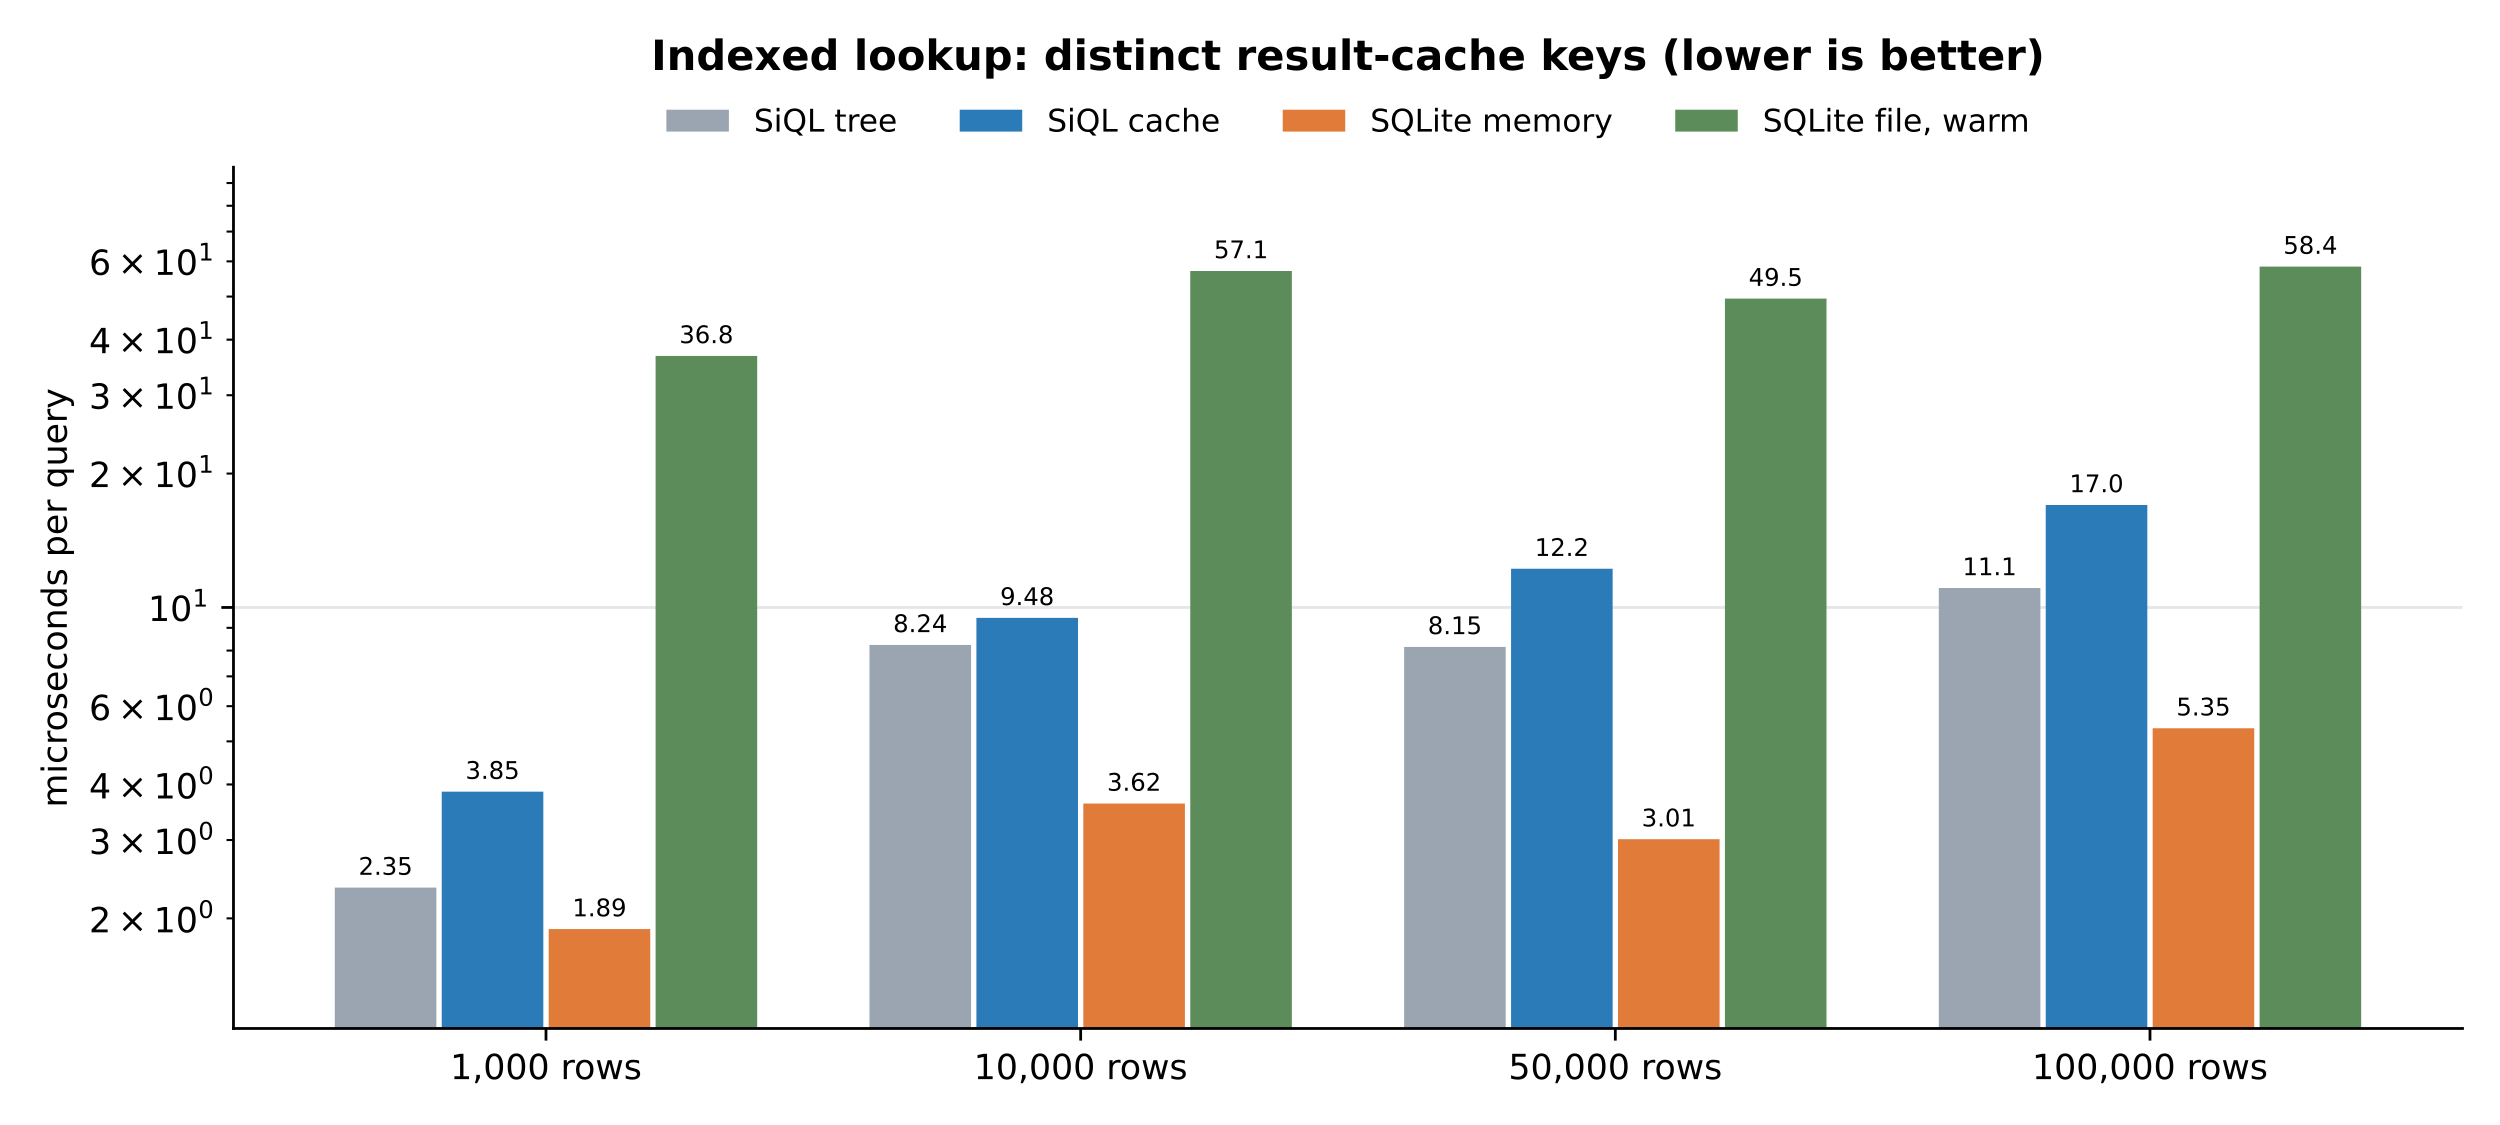
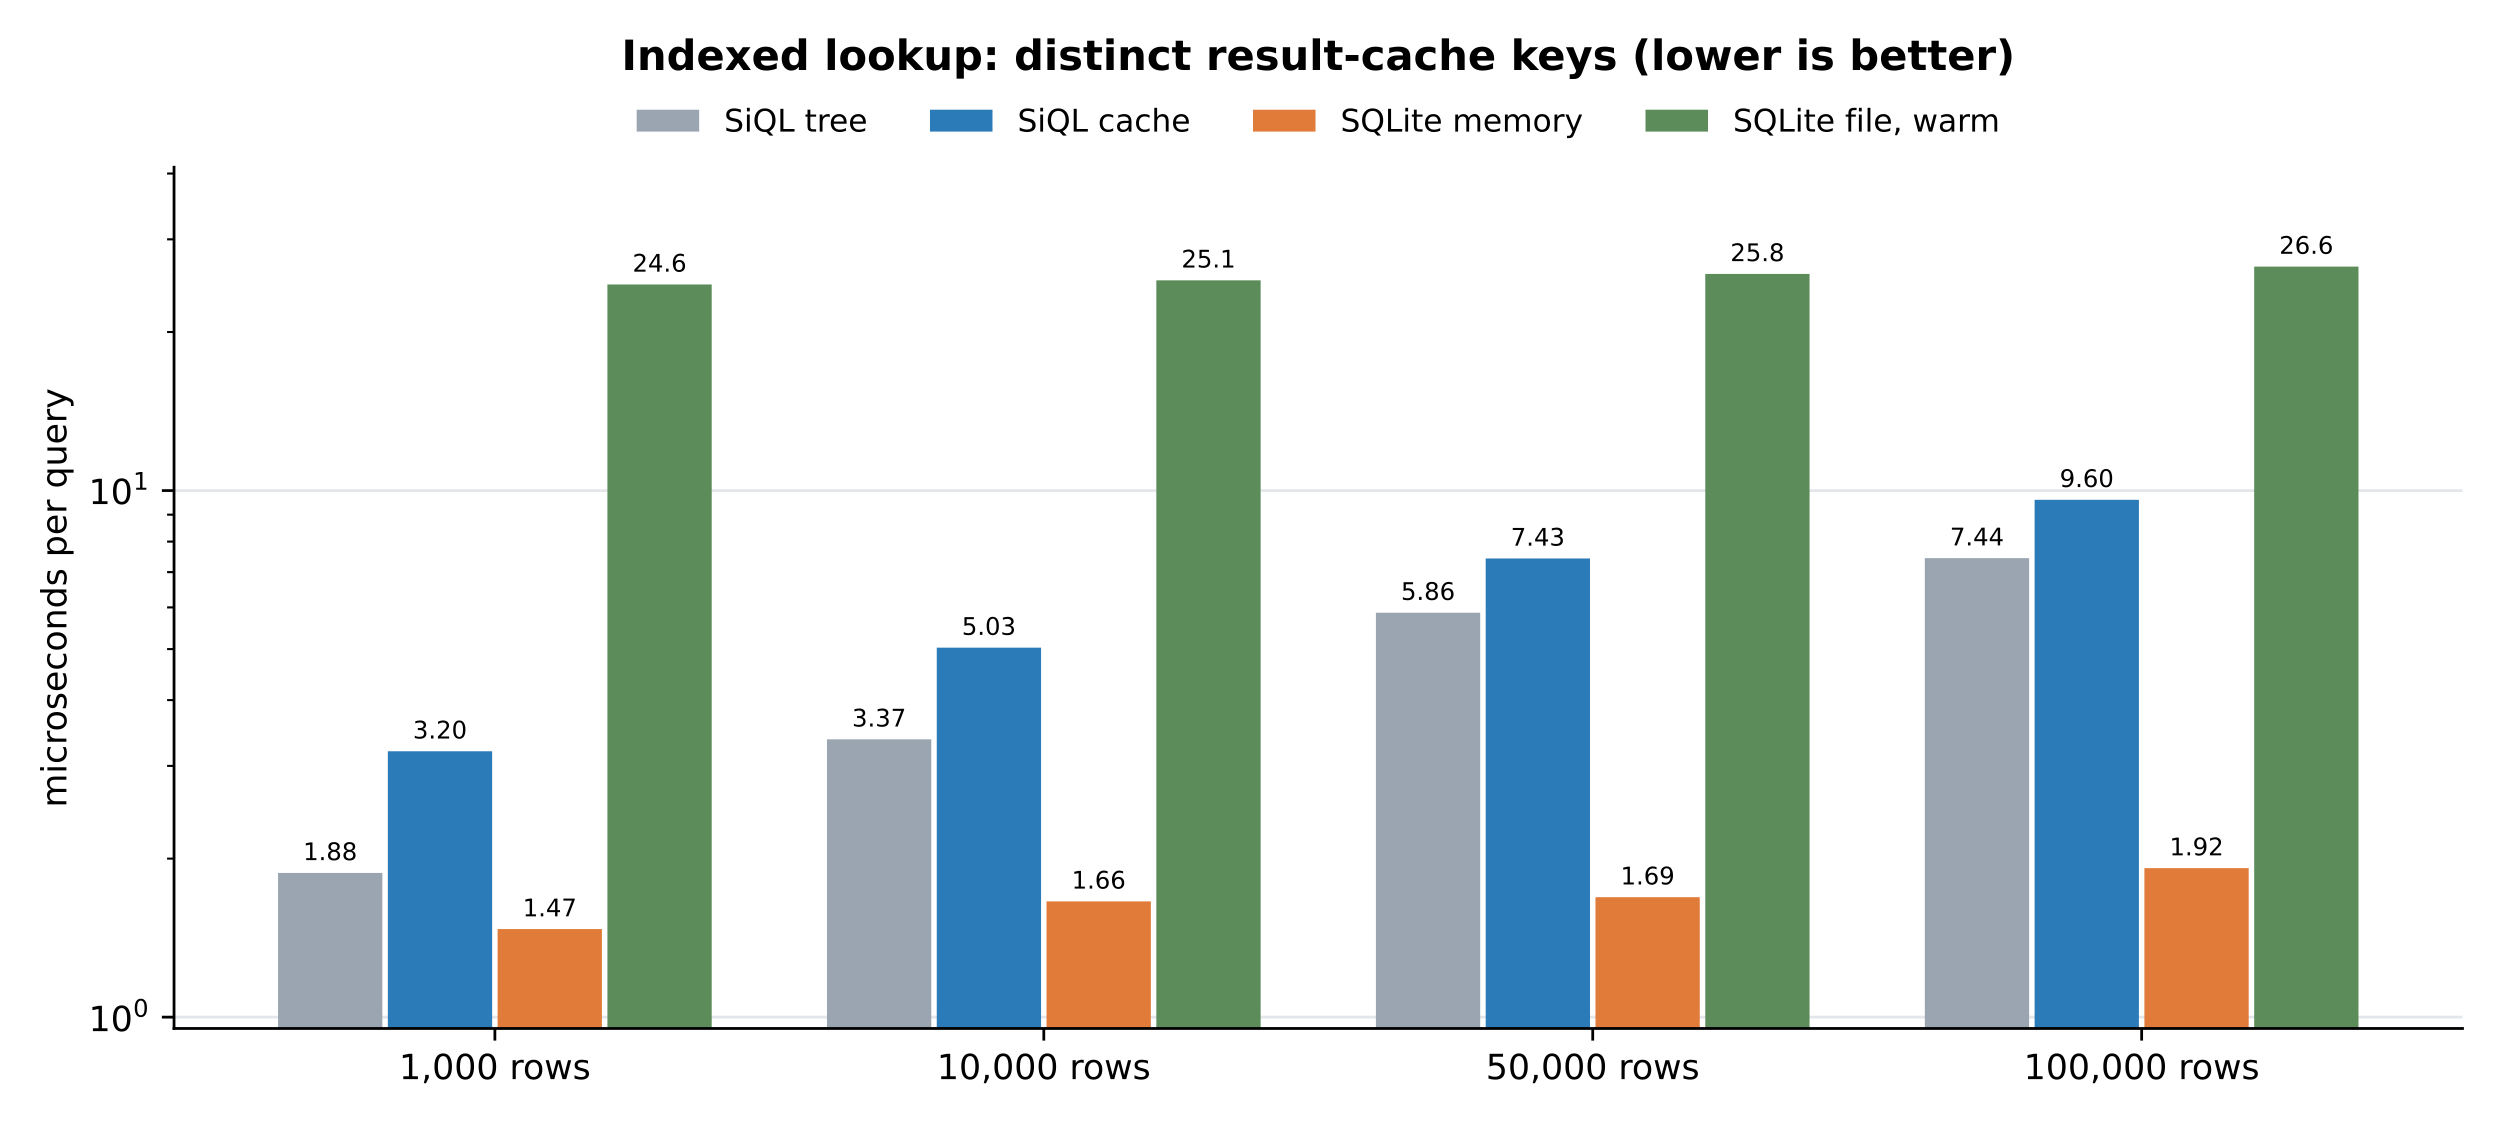
<svg xmlns="http://www.w3.org/2000/svg" xmlns:xlink="http://www.w3.org/1999/xlink" width="720pt" height="324pt" viewBox="0 0 720 324" version="1.1">
  <defs>
    <style type="text/css">*{stroke-linejoin: round; stroke-linecap: butt}</style>
  </defs>
  <g id="figure_1">
    <g id="patch_1">
      <path d="M 0 324 L 720 324 L 720 0 L 0 0 z " style="fill: #ffffff" />
    </g>
    <g id="axes_1">
      <g id="patch_2">
-         <path d="M 67.242 296.2 L 709.2 296.2 L 709.2 48.16 L 67.242 48.16 z " style="fill: #ffffff" />
+         <path d="M 50.122 296.2 L 709.2 296.2 L 709.2 48.16 L 50.122 48.16 z " style="fill: #ffffff" />
      </g>
      <g id="matplotlib.axis_1">
        <g id="xtick_1">
          <g id="line2d_1">
            <defs>
-               <path id="m99e3a157cb" d="M 0 0 L 0 3.5 " style="stroke: #000000; stroke-width: 0.8" />
+               <path id="mb002bdb2d8" d="M 0 0 L 0 3.5 " style="stroke: #000000; stroke-width: 0.8" />
            </defs>
            <g>
-               <use xlink:href="#m99e3a157cb" x="157.246" y="296.2" style="stroke: #000000; stroke-width: 0.8" />
+               <use xlink:href="#mb002bdb2d8" x="142.526" y="296.2" style="stroke: #000000; stroke-width: 0.8" />
            </g>
          </g>
          <g id="text_1">
-             <text style="font-size: 10px; font-family: 'DejaVu Sans', 'Bitstream Vera Sans', 'Computer Modern Sans Serif', 'Lucida Grande', 'Verdana', 'Geneva', 'Lucid', 'Arial', 'Helvetica', 'Avant Garde', sans-serif; text-anchor: middle" x="157.246" y="310.798" transform="rotate(-0 157.2458 310.7977)">1,000 rows</text>
+             <text style="font-size: 10px; font-family: 'DejaVu Sans', 'Bitstream Vera Sans', 'Computer Modern Sans Serif', 'Lucida Grande', 'Verdana', 'Geneva', 'Lucid', 'Arial', 'Helvetica', 'Avant Garde', sans-serif; text-anchor: middle" x="142.526" y="310.798" transform="rotate(-0 142.526 310.7977)">1,000 rows</text>
          </g>
        </g>
        <g id="xtick_2">
          <g id="line2d_2">
            <g>
-               <use xlink:href="#m99e3a157cb" x="311.229" y="296.2" style="stroke: #000000; stroke-width: 0.8" />
+               <use xlink:href="#mb002bdb2d8" x="300.616" y="296.2" style="stroke: #000000; stroke-width: 0.8" />
            </g>
          </g>
          <g id="text_2">
-             <text style="font-size: 10px; font-family: 'DejaVu Sans', 'Bitstream Vera Sans', 'Computer Modern Sans Serif', 'Lucida Grande', 'Verdana', 'Geneva', 'Lucid', 'Arial', 'Helvetica', 'Avant Garde', sans-serif; text-anchor: middle" x="311.229" y="310.798" transform="rotate(-0 311.2294 310.7977)">10,000 rows</text>
+             <text style="font-size: 10px; font-family: 'DejaVu Sans', 'Bitstream Vera Sans', 'Computer Modern Sans Serif', 'Lucida Grande', 'Verdana', 'Geneva', 'Lucid', 'Arial', 'Helvetica', 'Avant Garde', sans-serif; text-anchor: middle" x="300.616" y="310.798" transform="rotate(-0 300.6161 310.7977)">10,000 rows</text>
          </g>
        </g>
        <g id="xtick_3">
          <g id="line2d_3">
            <g>
-               <use xlink:href="#m99e3a157cb" x="465.213" y="296.2" style="stroke: #000000; stroke-width: 0.8" />
+               <use xlink:href="#mb002bdb2d8" x="458.706" y="296.2" style="stroke: #000000; stroke-width: 0.8" />
            </g>
          </g>
          <g id="text_3">
-             <text style="font-size: 10px; font-family: 'DejaVu Sans', 'Bitstream Vera Sans', 'Computer Modern Sans Serif', 'Lucida Grande', 'Verdana', 'Geneva', 'Lucid', 'Arial', 'Helvetica', 'Avant Garde', sans-serif; text-anchor: middle" x="465.213" y="310.798" transform="rotate(-0 465.213 310.7977)">50,000 rows</text>
+             <text style="font-size: 10px; font-family: 'DejaVu Sans', 'Bitstream Vera Sans', 'Computer Modern Sans Serif', 'Lucida Grande', 'Verdana', 'Geneva', 'Lucid', 'Arial', 'Helvetica', 'Avant Garde', sans-serif; text-anchor: middle" x="458.706" y="310.798" transform="rotate(-0 458.7062 310.7977)">50,000 rows</text>
          </g>
        </g>
        <g id="xtick_4">
          <g id="line2d_4">
            <g>
-               <use xlink:href="#m99e3a157cb" x="619.197" y="296.2" style="stroke: #000000; stroke-width: 0.8" />
+               <use xlink:href="#mb002bdb2d8" x="616.796" y="296.2" style="stroke: #000000; stroke-width: 0.8" />
            </g>
          </g>
          <g id="text_4">
-             <text style="font-size: 10px; font-family: 'DejaVu Sans', 'Bitstream Vera Sans', 'Computer Modern Sans Serif', 'Lucida Grande', 'Verdana', 'Geneva', 'Lucid', 'Arial', 'Helvetica', 'Avant Garde', sans-serif; text-anchor: middle" x="619.197" y="310.798" transform="rotate(-0 619.1966 310.7977)">100,000 rows</text>
+             <text style="font-size: 10px; font-family: 'DejaVu Sans', 'Bitstream Vera Sans', 'Computer Modern Sans Serif', 'Lucida Grande', 'Verdana', 'Geneva', 'Lucid', 'Arial', 'Helvetica', 'Avant Garde', sans-serif; text-anchor: middle" x="616.796" y="310.798" transform="rotate(-0 616.7963 310.7977)">100,000 rows</text>
          </g>
        </g>
      </g>
      <g id="matplotlib.axis_2">
        <g id="ytick_1">
          <g id="line2d_5">
-             <path d="M 67.242 174.951 L 709.2 174.951 " clip-path="url(#pd7c395b756)" style="fill: none; stroke: #e3e6ea; stroke-width: 0.8; stroke-linecap: square" />
+             <path d="M 50.122 292.941 L 709.2 292.941 " clip-path="url(#pe8effedd53)" style="fill: none; stroke: #e3e6ea; stroke-width: 0.8; stroke-linecap: square" />
          </g>
          <g id="line2d_6">
            <defs>
-               <path id="m837ced5f25" d="M 0 0 L -3.5 0 " style="stroke: #000000; stroke-width: 0.8" />
+               <path id="m0cb7476970" d="M 0 0 L -3.5 0 " style="stroke: #000000; stroke-width: 0.8" />
            </defs>
            <g>
-               <use xlink:href="#m837ced5f25" x="67.242" y="174.951" style="stroke: #000000; stroke-width: 0.8" />
+               <use xlink:href="#m0cb7476970" x="50.122" y="292.941" style="stroke: #000000; stroke-width: 0.8" />
            </g>
          </g>
          <g id="text_5">
-             <g transform="translate(42.64234 179.6008)">
+             <g transform="translate(25.52234 297.6413)">
+               <text>
+                 <tspan x="0" y="-0.675" style="font-size: 10px; font-family: 'DejaVu Sans'">1</tspan>
+                 <tspan x="6.362" y="-0.675" style="font-size: 10px; font-family: 'DejaVu Sans'">0</tspan>
+                 <tspan x="12.82" y="-4.805" style="font-size: 7px; font-family: 'DejaVu Sans'">0</tspan>
+               </text>
+             </g>
+           </g>
+         </g>
+         <g id="ytick_2">
+           <g id="line2d_7">
+             <path d="M 50.122 141.285 L 709.2 141.285 " clip-path="url(#pe8effedd53)" style="fill: none; stroke: #e3e6ea; stroke-width: 0.8; stroke-linecap: square" />
+           </g>
+           <g id="line2d_8">
+             <g>
+               <use xlink:href="#m0cb7476970" x="50.122" y="141.285" style="stroke: #000000; stroke-width: 0.8" />
+             </g>
+           </g>
+           <g id="text_6">
+             <g transform="translate(25.52234 145.9348)">
              <text>
                <tspan x="0" y="-0.762" style="font-size: 10px; font-family: 'DejaVu Sans'">1</tspan>
                <tspan x="6.362" y="-0.762" style="font-size: 10px; font-family: 'DejaVu Sans'">0</tspan>
                <tspan x="12.82" y="-4.892" style="font-size: 7px; font-family: 'DejaVu Sans'">1</tspan>
              </text>
            </g>
          </g>
        </g>
-         <g id="ytick_2">
-           <g id="line2d_7">
+         <g id="ytick_3">
+           <g id="line2d_9">
            <defs>
-               <path id="m1d83f99fb2" d="M 0 0 L -2 0 " style="stroke: #000000; stroke-width: 0.6" />
+               <path id="m9eb15dd524" d="M 0 0 L -2 0 " style="stroke: #000000; stroke-width: 0.6" />
            </defs>
            <g>
-               <use xlink:href="#m1d83f99fb2" x="67.242" y="264.489" style="stroke: #000000; stroke-width: 0.6" />
-             </g>
-           </g>
-           <g id="text_6">
-             <g transform="translate(25.64234 269.1887)">
-               <text>
-                 <tspan x="0" y="-0.675" style="font-size: 10px; font-family: 'DejaVu Sans'">2</tspan>
-                 <tspan x="8.311" y="-0.675" style="font-size: 10px; font-family: 'DejaVu Sans'">×</tspan>
-                 <tspan x="18.638" y="-0.675" style="font-size: 10px; font-family: 'DejaVu Sans'">1</tspan>
-                 <tspan x="25" y="-0.675" style="font-size: 10px; font-family: 'DejaVu Sans'">0</tspan>
-                 <tspan x="31.458" y="-4.805" style="font-size: 7px; font-family: 'DejaVu Sans'">0</tspan>
-               </text>
-             </g>
-           </g>
-         </g>
-         <g id="ytick_3">
-           <g id="line2d_8">
-             <g>
-               <use xlink:href="#m1d83f99fb2" x="67.242" y="241.931" style="stroke: #000000; stroke-width: 0.6" />
-             </g>
-           </g>
-           <g id="text_7">
-             <g transform="translate(25.64234 246.6315)">
-               <text>
-                 <tspan x="0" y="-0.675" style="font-size: 10px; font-family: 'DejaVu Sans'">3</tspan>
-                 <tspan x="8.311" y="-0.675" style="font-size: 10px; font-family: 'DejaVu Sans'">×</tspan>
-                 <tspan x="18.638" y="-0.675" style="font-size: 10px; font-family: 'DejaVu Sans'">1</tspan>
-                 <tspan x="25" y="-0.675" style="font-size: 10px; font-family: 'DejaVu Sans'">0</tspan>
-                 <tspan x="31.458" y="-4.805" style="font-size: 7px; font-family: 'DejaVu Sans'">0</tspan>
-               </text>
+               <use xlink:href="#m9eb15dd524" x="50.122" y="247.288" style="stroke: #000000; stroke-width: 0.6" />
            </g>
          </g>
        </g>
        <g id="ytick_4">
-           <g id="line2d_9">
-             <g>
-               <use xlink:href="#m1d83f99fb2" x="67.242" y="225.927" style="stroke: #000000; stroke-width: 0.6" />
-             </g>
-           </g>
-           <g id="text_8">
-             <g transform="translate(25.64234 230.6269)">
-               <text>
-                 <tspan x="0" y="-0.675" style="font-size: 10px; font-family: 'DejaVu Sans'">4</tspan>
-                 <tspan x="8.311" y="-0.675" style="font-size: 10px; font-family: 'DejaVu Sans'">×</tspan>
-                 <tspan x="18.638" y="-0.675" style="font-size: 10px; font-family: 'DejaVu Sans'">1</tspan>
-                 <tspan x="25" y="-0.675" style="font-size: 10px; font-family: 'DejaVu Sans'">0</tspan>
-                 <tspan x="31.458" y="-4.805" style="font-size: 7px; font-family: 'DejaVu Sans'">0</tspan>
-               </text>
+           <g id="line2d_10">
+             <g>
+               <use xlink:href="#m9eb15dd524" x="50.122" y="220.583" style="stroke: #000000; stroke-width: 0.6" />
            </g>
          </g>
        </g>
        <g id="ytick_5">
-           <g id="line2d_10">
-             <g>
-               <use xlink:href="#m1d83f99fb2" x="67.242" y="213.513" style="stroke: #000000; stroke-width: 0.6" />
+           <g id="line2d_11">
+             <g>
+               <use xlink:href="#m9eb15dd524" x="50.122" y="201.635" style="stroke: #000000; stroke-width: 0.6" />
            </g>
          </g>
        </g>
        <g id="ytick_6">
-           <g id="line2d_11">
-             <g>
-               <use xlink:href="#m1d83f99fb2" x="67.242" y="203.37" style="stroke: #000000; stroke-width: 0.6" />
-             </g>
-           </g>
-           <g id="text_9">
-             <g transform="translate(25.64234 208.0696)">
-               <text>
-                 <tspan x="0" y="-0.675" style="font-size: 10px; font-family: 'DejaVu Sans'">6</tspan>
-                 <tspan x="8.311" y="-0.675" style="font-size: 10px; font-family: 'DejaVu Sans'">×</tspan>
-                 <tspan x="18.638" y="-0.675" style="font-size: 10px; font-family: 'DejaVu Sans'">1</tspan>
-                 <tspan x="25" y="-0.675" style="font-size: 10px; font-family: 'DejaVu Sans'">0</tspan>
-                 <tspan x="31.458" y="-4.805" style="font-size: 7px; font-family: 'DejaVu Sans'">0</tspan>
-               </text>
+           <g id="line2d_12">
+             <g>
+               <use xlink:href="#m9eb15dd524" x="50.122" y="186.938" style="stroke: #000000; stroke-width: 0.6" />
            </g>
          </g>
        </g>
        <g id="ytick_7">
-           <g id="line2d_12">
-             <g>
-               <use xlink:href="#m1d83f99fb2" x="67.242" y="194.794" style="stroke: #000000; stroke-width: 0.6" />
+           <g id="line2d_13">
+             <g>
+               <use xlink:href="#m9eb15dd524" x="50.122" y="174.93" style="stroke: #000000; stroke-width: 0.6" />
            </g>
          </g>
        </g>
        <g id="ytick_8">
-           <g id="line2d_13">
-             <g>
-               <use xlink:href="#m1d83f99fb2" x="67.242" y="187.365" style="stroke: #000000; stroke-width: 0.6" />
+           <g id="line2d_14">
+             <g>
+               <use xlink:href="#m9eb15dd524" x="50.122" y="164.777" style="stroke: #000000; stroke-width: 0.6" />
            </g>
          </g>
        </g>
        <g id="ytick_9">
-           <g id="line2d_14">
-             <g>
-               <use xlink:href="#m1d83f99fb2" x="67.242" y="180.812" style="stroke: #000000; stroke-width: 0.6" />
+           <g id="line2d_15">
+             <g>
+               <use xlink:href="#m9eb15dd524" x="50.122" y="155.982" style="stroke: #000000; stroke-width: 0.6" />
            </g>
          </g>
        </g>
        <g id="ytick_10">
-           <g id="line2d_15">
-             <g>
-               <use xlink:href="#m1d83f99fb2" x="67.242" y="136.389" style="stroke: #000000; stroke-width: 0.6" />
-             </g>
-           </g>
-           <g id="text_10">
-             <g transform="translate(25.64234 141.039)">
-               <text>
-                 <tspan x="0" y="-0.762" style="font-size: 10px; font-family: 'DejaVu Sans'">2</tspan>
-                 <tspan x="8.311" y="-0.762" style="font-size: 10px; font-family: 'DejaVu Sans'">×</tspan>
-                 <tspan x="18.638" y="-0.762" style="font-size: 10px; font-family: 'DejaVu Sans'">1</tspan>
-                 <tspan x="25" y="-0.762" style="font-size: 10px; font-family: 'DejaVu Sans'">0</tspan>
-                 <tspan x="31.458" y="-4.892" style="font-size: 7px; font-family: 'DejaVu Sans'">1</tspan>
-               </text>
+           <g id="line2d_16">
+             <g>
+               <use xlink:href="#m9eb15dd524" x="50.122" y="148.224" style="stroke: #000000; stroke-width: 0.6" />
            </g>
          </g>
        </g>
        <g id="ytick_11">
-           <g id="line2d_16">
-             <g>
-               <use xlink:href="#m1d83f99fb2" x="67.242" y="113.832" style="stroke: #000000; stroke-width: 0.6" />
-             </g>
-           </g>
-           <g id="text_11">
-             <g transform="translate(25.64234 118.4817)">
-               <text>
-                 <tspan x="0" y="-0.762" style="font-size: 10px; font-family: 'DejaVu Sans'">3</tspan>
-                 <tspan x="8.311" y="-0.762" style="font-size: 10px; font-family: 'DejaVu Sans'">×</tspan>
-                 <tspan x="18.638" y="-0.762" style="font-size: 10px; font-family: 'DejaVu Sans'">1</tspan>
-                 <tspan x="25" y="-0.762" style="font-size: 10px; font-family: 'DejaVu Sans'">0</tspan>
-                 <tspan x="31.458" y="-4.892" style="font-size: 7px; font-family: 'DejaVu Sans'">1</tspan>
-               </text>
+           <g id="line2d_17">
+             <g>
+               <use xlink:href="#m9eb15dd524" x="50.122" y="95.632" style="stroke: #000000; stroke-width: 0.6" />
            </g>
          </g>
        </g>
        <g id="ytick_12">
-           <g id="line2d_17">
-             <g>
-               <use xlink:href="#m1d83f99fb2" x="67.242" y="97.827" style="stroke: #000000; stroke-width: 0.6" />
-             </g>
-           </g>
-           <g id="text_12">
-             <g transform="translate(25.64234 102.4771)">
-               <text>
-                 <tspan x="0" y="-0.762" style="font-size: 10px; font-family: 'DejaVu Sans'">4</tspan>
-                 <tspan x="8.311" y="-0.762" style="font-size: 10px; font-family: 'DejaVu Sans'">×</tspan>
-                 <tspan x="18.638" y="-0.762" style="font-size: 10px; font-family: 'DejaVu Sans'">1</tspan>
-                 <tspan x="25" y="-0.762" style="font-size: 10px; font-family: 'DejaVu Sans'">0</tspan>
-                 <tspan x="31.458" y="-4.892" style="font-size: 7px; font-family: 'DejaVu Sans'">1</tspan>
-               </text>
+           <g id="line2d_18">
+             <g>
+               <use xlink:href="#m9eb15dd524" x="50.122" y="68.926" style="stroke: #000000; stroke-width: 0.6" />
            </g>
          </g>
        </g>
        <g id="ytick_13">
-           <g id="line2d_18">
-             <g>
-               <use xlink:href="#m1d83f99fb2" x="67.242" y="85.413" style="stroke: #000000; stroke-width: 0.6" />
-             </g>
-           </g>
-         </g>
-         <g id="ytick_14">
          <g id="line2d_19">
            <g>
-               <use xlink:href="#m1d83f99fb2" x="67.242" y="75.27" style="stroke: #000000; stroke-width: 0.6" />
-             </g>
-           </g>
-           <g id="text_13">
-             <g transform="translate(25.64234 79.91987)">
-               <text>
-                 <tspan x="0" y="-0.762" style="font-size: 10px; font-family: 'DejaVu Sans'">6</tspan>
-                 <tspan x="8.311" y="-0.762" style="font-size: 10px; font-family: 'DejaVu Sans'">×</tspan>
-                 <tspan x="18.638" y="-0.762" style="font-size: 10px; font-family: 'DejaVu Sans'">1</tspan>
-                 <tspan x="25" y="-0.762" style="font-size: 10px; font-family: 'DejaVu Sans'">0</tspan>
-                 <tspan x="31.458" y="-4.892" style="font-size: 7px; font-family: 'DejaVu Sans'">1</tspan>
-               </text>
-             </g>
-           </g>
-         </g>
-         <g id="ytick_15">
-           <g id="line2d_20">
-             <g>
-               <use xlink:href="#m1d83f99fb2" x="67.242" y="66.694" style="stroke: #000000; stroke-width: 0.6" />
-             </g>
-           </g>
-         </g>
-         <g id="ytick_16">
-           <g id="line2d_21">
-             <g>
-               <use xlink:href="#m1d83f99fb2" x="67.242" y="59.265" style="stroke: #000000; stroke-width: 0.6" />
-             </g>
-           </g>
-         </g>
-         <g id="ytick_17">
-           <g id="line2d_22">
-             <g>
-               <use xlink:href="#m1d83f99fb2" x="67.242" y="52.713" style="stroke: #000000; stroke-width: 0.6" />
-             </g>
-           </g>
-         </g>
-         <g id="text_14">
-           <text style="font-size: 10px; font-family: 'DejaVu Sans', 'Bitstream Vera Sans', 'Computer Modern Sans Serif', 'Lucida Grande', 'Verdana', 'Geneva', 'Lucid', 'Arial', 'Helvetica', 'Avant Garde', sans-serif; text-anchor: middle" x="19.24" y="172.18" transform="rotate(-90 19.24 172.18)">microseconds per query</text>
+               <use xlink:href="#m9eb15dd524" x="50.122" y="49.979" style="stroke: #000000; stroke-width: 0.6" />
+             </g>
+           </g>
+         </g>
+         <g id="text_7">
+           <text style="font-size: 10px; font-family: 'DejaVu Sans', 'Bitstream Vera Sans', 'Computer Modern Sans Serif', 'Lucida Grande', 'Verdana', 'Geneva', 'Lucid', 'Arial', 'Helvetica', 'Avant Garde', sans-serif; text-anchor: middle" x="19.12" y="172.18" transform="rotate(-90 19.12 172.18)">microseconds per query</text>
        </g>
      </g>
      <g id="patch_3">
-         <path d="M 96.422 128402.794 L 125.679 128402.794 L 125.679 255.631 L 96.422 255.631 z " clip-path="url(#pd7c395b756)" style="fill: #9aa5b1" />
+         <path d="M 80.08 151949.408 L 110.118 151949.408 L 110.118 251.406 L 80.08 251.406 z " clip-path="url(#pe8effedd53)" style="fill: #9aa5b1" />
      </g>
      <g id="patch_4">
-         <path d="M 250.406 128402.794 L 279.663 128402.794 L 279.663 185.735 L 250.406 185.735 z " clip-path="url(#pd7c395b756)" style="fill: #9aa5b1" />
+         <path d="M 238.171 151949.408 L 268.208 151949.408 L 268.208 212.922 L 238.171 212.922 z " clip-path="url(#pe8effedd53)" style="fill: #9aa5b1" />
      </g>
      <g id="patch_5">
-         <path d="M 404.389 128402.794 L 433.646 128402.794 L 433.646 186.309 L 404.389 186.309 z " clip-path="url(#pd7c395b756)" style="fill: #9aa5b1" />
+         <path d="M 396.261 151949.408 L 426.298 151949.408 L 426.298 176.461 L 396.261 176.461 z " clip-path="url(#pe8effedd53)" style="fill: #9aa5b1" />
      </g>
      <g id="patch_6">
-         <path d="M 558.373 128402.794 L 587.63 128402.794 L 587.63 169.335 L 558.373 169.335 z " clip-path="url(#pd7c395b756)" style="fill: #9aa5b1" />
+         <path d="M 554.351 151949.408 L 584.388 151949.408 L 584.388 160.75 L 554.351 160.75 z " clip-path="url(#pe8effedd53)" style="fill: #9aa5b1" />
      </g>
      <g id="patch_7">
-         <path d="M 127.219 128402.794 L 156.476 128402.794 L 156.476 228.004 L 127.219 228.004 z " clip-path="url(#pd7c395b756)" style="fill: #2b7bb9" />
+         <path d="M 111.698 151949.408 L 141.736 151949.408 L 141.736 216.371 L 111.698 216.371 z " clip-path="url(#pe8effedd53)" style="fill: #2b7bb9" />
      </g>
      <g id="patch_8">
-         <path d="M 281.203 128402.794 L 310.459 128402.794 L 310.459 177.947 L 281.203 177.947 z " clip-path="url(#pd7c395b756)" style="fill: #2b7bb9" />
+         <path d="M 269.789 151949.408 L 299.826 151949.408 L 299.826 186.522 L 269.789 186.522 z " clip-path="url(#pe8effedd53)" style="fill: #2b7bb9" />
      </g>
      <g id="patch_9">
-         <path d="M 435.186 128402.794 L 464.443 128402.794 L 464.443 163.798 L 435.186 163.798 z " clip-path="url(#pd7c395b756)" style="fill: #2b7bb9" />
+         <path d="M 427.879 151949.408 L 457.916 151949.408 L 457.916 160.83 L 427.879 160.83 z " clip-path="url(#pe8effedd53)" style="fill: #2b7bb9" />
      </g>
      <g id="patch_10">
-         <path d="M 589.17 128402.794 L 618.427 128402.794 L 618.427 145.434 L 589.17 145.434 z " clip-path="url(#pd7c395b756)" style="fill: #2b7bb9" />
+         <path d="M 585.969 151949.408 L 616.006 151949.408 L 616.006 143.95 L 585.969 143.95 z " clip-path="url(#pe8effedd53)" style="fill: #2b7bb9" />
      </g>
      <g id="patch_11">
-         <path d="M 158.016 128402.794 L 187.273 128402.794 L 187.273 267.58 L 158.016 267.58 z " clip-path="url(#pd7c395b756)" style="fill: #e07b39" />
+         <path d="M 143.316 151949.408 L 173.354 151949.408 L 173.354 267.58 L 143.316 267.58 z " clip-path="url(#pe8effedd53)" style="fill: #e07b39" />
      </g>
      <g id="patch_12">
-         <path d="M 311.999 128402.794 L 341.256 128402.794 L 341.256 231.418 L 311.999 231.418 z " clip-path="url(#pd7c395b756)" style="fill: #e07b39" />
+         <path d="M 301.407 151949.408 L 331.444 151949.408 L 331.444 259.607 L 301.407 259.607 z " clip-path="url(#pe8effedd53)" style="fill: #e07b39" />
      </g>
      <g id="patch_13">
-         <path d="M 465.983 128402.794 L 495.24 128402.794 L 495.24 241.687 L 465.983 241.687 z " clip-path="url(#pd7c395b756)" style="fill: #e07b39" />
+         <path d="M 459.497 151949.408 L 489.534 151949.408 L 489.534 258.402 L 459.497 258.402 z " clip-path="url(#pe8effedd53)" style="fill: #e07b39" />
      </g>
      <g id="patch_14">
-         <path d="M 619.966 128402.794 L 649.223 128402.794 L 649.223 209.732 L 619.966 209.732 z " clip-path="url(#pd7c395b756)" style="fill: #e07b39" />
+         <path d="M 617.587 151949.408 L 647.624 151949.408 L 647.624 250.017 L 617.587 250.017 z " clip-path="url(#pe8effedd53)" style="fill: #e07b39" />
      </g>
      <g id="patch_15">
-         <path d="M 188.812 128402.794 L 218.069 128402.794 L 218.069 102.509 L 188.812 102.509 z " clip-path="url(#pd7c395b756)" style="fill: #5b8c5a" />
+         <path d="M 174.934 151949.408 L 204.972 151949.408 L 204.972 81.927 L 174.934 81.927 z " clip-path="url(#pe8effedd53)" style="fill: #5b8c5a" />
      </g>
      <g id="patch_16">
-         <path d="M 342.796 128402.794 L 372.053 128402.794 L 372.053 78.051 L 342.796 78.051 z " clip-path="url(#pd7c395b756)" style="fill: #5b8c5a" />
+         <path d="M 333.025 151949.408 L 363.062 151949.408 L 363.062 80.734 L 333.025 80.734 z " clip-path="url(#pe8effedd53)" style="fill: #5b8c5a" />
      </g>
      <g id="patch_17">
-         <path d="M 496.78 128402.794 L 526.037 128402.794 L 526.037 86.006 L 496.78 86.006 z " clip-path="url(#pd7c395b756)" style="fill: #5b8c5a" />
+         <path d="M 491.115 151949.408 L 521.152 151949.408 L 521.152 78.892 L 491.115 78.892 z " clip-path="url(#pe8effedd53)" style="fill: #5b8c5a" />
      </g>
      <g id="patch_18">
-         <path d="M 650.763 128402.794 L 680.02 128402.794 L 680.02 76.78 L 650.763 76.78 z " clip-path="url(#pd7c395b756)" style="fill: #5b8c5a" />
+         <path d="M 649.205 151949.408 L 679.242 151949.408 L 679.242 76.78 L 649.205 76.78 z " clip-path="url(#pe8effedd53)" style="fill: #5b8c5a" />
      </g>
      <g id="patch_19">
-         <path d="M 67.242 296.2 L 67.242 48.16 " style="fill: none; stroke: #000000; stroke-width: 0.8; stroke-linejoin: miter; stroke-linecap: square" />
+         <path d="M 50.122 296.2 L 50.122 48.16 " style="fill: none; stroke: #000000; stroke-width: 0.8; stroke-linejoin: miter; stroke-linecap: square" />
      </g>
      <g id="patch_20">
-         <path d="M 67.242 296.2 L 709.2 296.2 " style="fill: none; stroke: #000000; stroke-width: 0.8; stroke-linejoin: miter; stroke-linecap: square" />
+         <path d="M 50.122 296.2 L 709.2 296.2 " style="fill: none; stroke: #000000; stroke-width: 0.8; stroke-linejoin: miter; stroke-linecap: square" />
+       </g>
+       <g id="text_8">
+         <text style="font-size: 7px; font-family: 'DejaVu Sans', 'Bitstream Vera Sans', 'Computer Modern Sans Serif', 'Lucida Grande', 'Verdana', 'Geneva', 'Lucid', 'Arial', 'Helvetica', 'Avant Garde', sans-serif; text-anchor: middle" x="95.099" y="247.724" transform="rotate(-0 95.09898 247.7239)">1.88</text>
+       </g>
+       <g id="text_9">
+         <text style="font-size: 7px; font-family: 'DejaVu Sans', 'Bitstream Vera Sans', 'Computer Modern Sans Serif', 'Lucida Grande', 'Verdana', 'Geneva', 'Lucid', 'Arial', 'Helvetica', 'Avant Garde', sans-serif; text-anchor: middle" x="253.189" y="209.24" transform="rotate(-0 253.1891 209.2399)">3.37</text>
+       </g>
+       <g id="text_10">
+         <text style="font-size: 7px; font-family: 'DejaVu Sans', 'Bitstream Vera Sans', 'Computer Modern Sans Serif', 'Lucida Grande', 'Verdana', 'Geneva', 'Lucid', 'Arial', 'Helvetica', 'Avant Garde', sans-serif; text-anchor: middle" x="411.279" y="172.779" transform="rotate(-0 411.2792 172.7794)">5.86</text>
+       </g>
+       <g id="text_11">
+         <text style="font-size: 7px; font-family: 'DejaVu Sans', 'Bitstream Vera Sans', 'Computer Modern Sans Serif', 'Lucida Grande', 'Verdana', 'Geneva', 'Lucid', 'Arial', 'Helvetica', 'Avant Garde', sans-serif; text-anchor: middle" x="569.369" y="157.069" transform="rotate(-0 569.3693 157.0688)">7.44</text>
+       </g>
+       <g id="text_12">
+         <text style="font-size: 7px; font-family: 'DejaVu Sans', 'Bitstream Vera Sans', 'Computer Modern Sans Serif', 'Lucida Grande', 'Verdana', 'Geneva', 'Lucid', 'Arial', 'Helvetica', 'Avant Garde', sans-serif; text-anchor: middle" x="126.717" y="212.69" transform="rotate(-0 126.717 212.6895)">3.20</text>
+       </g>
+       <g id="text_13">
+         <text style="font-size: 7px; font-family: 'DejaVu Sans', 'Bitstream Vera Sans', 'Computer Modern Sans Serif', 'Lucida Grande', 'Verdana', 'Geneva', 'Lucid', 'Arial', 'Helvetica', 'Avant Garde', sans-serif; text-anchor: middle" x="284.807" y="182.841" transform="rotate(-0 284.8071 182.8405)">5.03</text>
+       </g>
+       <g id="text_14">
+         <text style="font-size: 7px; font-family: 'DejaVu Sans', 'Bitstream Vera Sans', 'Computer Modern Sans Serif', 'Lucida Grande', 'Verdana', 'Geneva', 'Lucid', 'Arial', 'Helvetica', 'Avant Garde', sans-serif; text-anchor: middle" x="442.897" y="157.148" transform="rotate(-0 442.8972 157.1485)">7.43</text>
      </g>
      <g id="text_15">
-         <text style="font-size: 7px; font-family: 'DejaVu Sans', 'Bitstream Vera Sans', 'Computer Modern Sans Serif', 'Lucida Grande', 'Verdana', 'Geneva', 'Lucid', 'Arial', 'Helvetica', 'Avant Garde', sans-serif; text-anchor: middle" x="111.051" y="251.949" transform="rotate(-0 111.0507 251.949)">2.35</text>
+         <text style="font-size: 7px; font-family: 'DejaVu Sans', 'Bitstream Vera Sans', 'Computer Modern Sans Serif', 'Lucida Grande', 'Verdana', 'Geneva', 'Lucid', 'Arial', 'Helvetica', 'Avant Garde', sans-serif; text-anchor: middle" x="600.987" y="140.269" transform="rotate(-0 600.9873 140.2688)">9.60</text>
      </g>
      <g id="text_16">
-         <text style="font-size: 7px; font-family: 'DejaVu Sans', 'Bitstream Vera Sans', 'Computer Modern Sans Serif', 'Lucida Grande', 'Verdana', 'Geneva', 'Lucid', 'Arial', 'Helvetica', 'Avant Garde', sans-serif; text-anchor: middle" x="265.034" y="182.054" transform="rotate(-0 265.0343 182.0535)">8.24</text>
+         <text style="font-size: 7px; font-family: 'DejaVu Sans', 'Bitstream Vera Sans', 'Computer Modern Sans Serif', 'Lucida Grande', 'Verdana', 'Geneva', 'Lucid', 'Arial', 'Helvetica', 'Avant Garde', sans-serif; text-anchor: middle" x="158.335" y="263.898" transform="rotate(-0 158.335 263.8984)">1.47</text>
      </g>
      <g id="text_17">
-         <text style="font-size: 7px; font-family: 'DejaVu Sans', 'Bitstream Vera Sans', 'Computer Modern Sans Serif', 'Lucida Grande', 'Verdana', 'Geneva', 'Lucid', 'Arial', 'Helvetica', 'Avant Garde', sans-serif; text-anchor: middle" x="419.018" y="182.627" transform="rotate(-0 419.0179 182.6271)">8.15</text>
+         <text style="font-size: 7px; font-family: 'DejaVu Sans', 'Bitstream Vera Sans', 'Computer Modern Sans Serif', 'Lucida Grande', 'Verdana', 'Geneva', 'Lucid', 'Arial', 'Helvetica', 'Avant Garde', sans-serif; text-anchor: middle" x="316.425" y="255.925" transform="rotate(-0 316.4251 255.9252)">1.66</text>
      </g>
      <g id="text_18">
-         <text style="font-size: 7px; font-family: 'DejaVu Sans', 'Bitstream Vera Sans', 'Computer Modern Sans Serif', 'Lucida Grande', 'Verdana', 'Geneva', 'Lucid', 'Arial', 'Helvetica', 'Avant Garde', sans-serif; text-anchor: middle" x="573.001" y="165.653" transform="rotate(-0 573.0015 165.6529)">11.1</text>
+         <text style="font-size: 7px; font-family: 'DejaVu Sans', 'Bitstream Vera Sans', 'Computer Modern Sans Serif', 'Lucida Grande', 'Verdana', 'Geneva', 'Lucid', 'Arial', 'Helvetica', 'Avant Garde', sans-serif; text-anchor: middle" x="474.515" y="254.72" transform="rotate(-0 474.5152 254.72)">1.69</text>
      </g>
      <g id="text_19">
-         <text style="font-size: 7px; font-family: 'DejaVu Sans', 'Bitstream Vera Sans', 'Computer Modern Sans Serif', 'Lucida Grande', 'Verdana', 'Geneva', 'Lucid', 'Arial', 'Helvetica', 'Avant Garde', sans-serif; text-anchor: middle" x="141.847" y="224.322" transform="rotate(-0 141.8474 224.3225)">3.85</text>
+         <text style="font-size: 7px; font-family: 'DejaVu Sans', 'Bitstream Vera Sans', 'Computer Modern Sans Serif', 'Lucida Grande', 'Verdana', 'Geneva', 'Lucid', 'Arial', 'Helvetica', 'Avant Garde', sans-serif; text-anchor: middle" x="632.605" y="246.335" transform="rotate(-0 632.6053 246.3352)">1.92</text>
      </g>
      <g id="text_20">
-         <text style="font-size: 7px; font-family: 'DejaVu Sans', 'Bitstream Vera Sans', 'Computer Modern Sans Serif', 'Lucida Grande', 'Verdana', 'Geneva', 'Lucid', 'Arial', 'Helvetica', 'Avant Garde', sans-serif; text-anchor: middle" x="295.831" y="174.265" transform="rotate(-0 295.831 174.2651)">9.48</text>
+         <text style="font-size: 7px; font-family: 'DejaVu Sans', 'Bitstream Vera Sans', 'Computer Modern Sans Serif', 'Lucida Grande', 'Verdana', 'Geneva', 'Lucid', 'Arial', 'Helvetica', 'Avant Garde', sans-serif; text-anchor: middle" x="189.953" y="78.245" transform="rotate(-0 189.953 78.24499)">24.6</text>
      </g>
      <g id="text_21">
-         <text style="font-size: 7px; font-family: 'DejaVu Sans', 'Bitstream Vera Sans', 'Computer Modern Sans Serif', 'Lucida Grande', 'Verdana', 'Geneva', 'Lucid', 'Arial', 'Helvetica', 'Avant Garde', sans-serif; text-anchor: middle" x="449.815" y="160.116" transform="rotate(-0 449.8146 160.1165)">12.2</text>
+         <text style="font-size: 7px; font-family: 'DejaVu Sans', 'Bitstream Vera Sans', 'Computer Modern Sans Serif', 'Lucida Grande', 'Verdana', 'Geneva', 'Lucid', 'Arial', 'Helvetica', 'Avant Garde', sans-serif; text-anchor: middle" x="348.043" y="77.053" transform="rotate(-0 348.0432 77.05267)">25.1</text>
      </g>
      <g id="text_22">
-         <text style="font-size: 7px; font-family: 'DejaVu Sans', 'Bitstream Vera Sans', 'Computer Modern Sans Serif', 'Lucida Grande', 'Verdana', 'Geneva', 'Lucid', 'Arial', 'Helvetica', 'Avant Garde', sans-serif; text-anchor: middle" x="603.798" y="141.752" transform="rotate(-0 603.7982 141.7521)">17.0</text>
+         <text style="font-size: 7px; font-family: 'DejaVu Sans', 'Bitstream Vera Sans', 'Computer Modern Sans Serif', 'Lucida Grande', 'Verdana', 'Geneva', 'Lucid', 'Arial', 'Helvetica', 'Avant Garde', sans-serif; text-anchor: middle" x="506.133" y="75.21" transform="rotate(-0 506.1333 75.21033)">25.8</text>
      </g>
      <g id="text_23">
-         <text style="font-size: 7px; font-family: 'DejaVu Sans', 'Bitstream Vera Sans', 'Computer Modern Sans Serif', 'Lucida Grande', 'Verdana', 'Geneva', 'Lucid', 'Arial', 'Helvetica', 'Avant Garde', sans-serif; text-anchor: middle" x="172.644" y="263.898" transform="rotate(-0 172.6441 263.8984)">1.89</text>
+         <text style="font-size: 7px; font-family: 'DejaVu Sans', 'Bitstream Vera Sans', 'Computer Modern Sans Serif', 'Lucida Grande', 'Verdana', 'Geneva', 'Lucid', 'Arial', 'Helvetica', 'Avant Garde', sans-serif; text-anchor: middle" x="664.223" y="73.098" transform="rotate(-0 664.2234 73.09836)">26.6</text>
      </g>
      <g id="text_24">
-         <text style="font-size: 7px; font-family: 'DejaVu Sans', 'Bitstream Vera Sans', 'Computer Modern Sans Serif', 'Lucida Grande', 'Verdana', 'Geneva', 'Lucid', 'Arial', 'Helvetica', 'Avant Garde', sans-serif; text-anchor: middle" x="326.628" y="227.736" transform="rotate(-0 326.6277 227.7361)">3.62</text>
-       </g>
-       <g id="text_25">
-         <text style="font-size: 7px; font-family: 'DejaVu Sans', 'Bitstream Vera Sans', 'Computer Modern Sans Serif', 'Lucida Grande', 'Verdana', 'Geneva', 'Lucid', 'Arial', 'Helvetica', 'Avant Garde', sans-serif; text-anchor: middle" x="480.611" y="238.005" transform="rotate(-0 480.6113 238.005)">3.01</text>
-       </g>
-       <g id="text_26">
-         <text style="font-size: 7px; font-family: 'DejaVu Sans', 'Bitstream Vera Sans', 'Computer Modern Sans Serif', 'Lucida Grande', 'Verdana', 'Geneva', 'Lucid', 'Arial', 'Helvetica', 'Avant Garde', sans-serif; text-anchor: middle" x="634.595" y="206.05" transform="rotate(-0 634.5949 206.05)">5.35</text>
-       </g>
-       <g id="text_27">
-         <text style="font-size: 7px; font-family: 'DejaVu Sans', 'Bitstream Vera Sans', 'Computer Modern Sans Serif', 'Lucida Grande', 'Verdana', 'Geneva', 'Lucid', 'Arial', 'Helvetica', 'Avant Garde', sans-serif; text-anchor: middle" x="203.441" y="98.828" transform="rotate(-0 203.4408 98.82765)">36.8</text>
-       </g>
-       <g id="text_28">
-         <text style="font-size: 7px; font-family: 'DejaVu Sans', 'Bitstream Vera Sans', 'Computer Modern Sans Serif', 'Lucida Grande', 'Verdana', 'Geneva', 'Lucid', 'Arial', 'Helvetica', 'Avant Garde', sans-serif; text-anchor: middle" x="357.424" y="74.37" transform="rotate(-0 357.4245 74.36952)">57.1</text>
-       </g>
-       <g id="text_29">
-         <text style="font-size: 7px; font-family: 'DejaVu Sans', 'Bitstream Vera Sans', 'Computer Modern Sans Serif', 'Lucida Grande', 'Verdana', 'Geneva', 'Lucid', 'Arial', 'Helvetica', 'Avant Garde', sans-serif; text-anchor: middle" x="511.408" y="82.324" transform="rotate(-0 511.4081 82.32444)">49.5</text>
-       </g>
-       <g id="text_30">
-         <text style="font-size: 7px; font-family: 'DejaVu Sans', 'Bitstream Vera Sans', 'Computer Modern Sans Serif', 'Lucida Grande', 'Verdana', 'Geneva', 'Lucid', 'Arial', 'Helvetica', 'Avant Garde', sans-serif; text-anchor: middle" x="665.392" y="73.098" transform="rotate(-0 665.3917 73.09836)">58.4</text>
-       </g>
-       <g id="text_31">
-         <text style="font-weight: 700; font-size: 12px; font-family: 'DejaVu Sans', 'Bitstream Vera Sans', 'Computer Modern Sans Serif', 'Lucida Grande', 'Verdana', 'Geneva', 'Lucid', 'Arial', 'Helvetica', 'Avant Garde', sans-serif; text-anchor: middle" x="388.221" y="20.16" transform="rotate(-0 388.2212 20.16)">Indexed lookup: distinct result-cache keys (lower is better)</text>
+         <text style="font-weight: 700; font-size: 12px; font-family: 'DejaVu Sans', 'Bitstream Vera Sans', 'Computer Modern Sans Serif', 'Lucida Grande', 'Verdana', 'Geneva', 'Lucid', 'Arial', 'Helvetica', 'Avant Garde', sans-serif; text-anchor: middle" x="379.661" y="20.16" transform="rotate(-0 379.6612 20.16)">Indexed lookup: distinct result-cache keys (lower is better)</text>
      </g>
      <g id="legend_1">
        <g id="patch_21">
-           <path d="M 191.92 37.898 L 209.92 37.898 L 209.92 31.598 L 191.92 31.598 z " style="fill: #9aa5b1" />
-         </g>
-         <g id="text_32">
-           <text style="font-size: 9px; font-family: 'DejaVu Sans', 'Bitstream Vera Sans', 'Computer Modern Sans Serif', 'Lucida Grande', 'Verdana', 'Geneva', 'Lucid', 'Arial', 'Helvetica', 'Avant Garde', sans-serif; text-anchor: start" x="217.12" y="37.898" transform="rotate(-0 217.1199 37.89789)">SiQL tree</text>
+           <path d="M 183.36 37.898 L 201.36 37.898 L 201.36 31.598 L 183.36 31.598 z " style="fill: #9aa5b1" />
+         </g>
+         <g id="text_25">
+           <text style="font-size: 9px; font-family: 'DejaVu Sans', 'Bitstream Vera Sans', 'Computer Modern Sans Serif', 'Lucida Grande', 'Verdana', 'Geneva', 'Lucid', 'Arial', 'Helvetica', 'Avant Garde', sans-serif; text-anchor: start" x="208.56" y="37.898" transform="rotate(-0 208.5599 37.89789)">SiQL tree</text>
        </g>
        <g id="patch_22">
-           <path d="M 276.399 37.898 L 294.399 37.898 L 294.399 31.598 L 276.399 31.598 z " style="fill: #2b7bb9" />
-         </g>
-         <g id="text_33">
-           <text style="font-size: 9px; font-family: 'DejaVu Sans', 'Bitstream Vera Sans', 'Computer Modern Sans Serif', 'Lucida Grande', 'Verdana', 'Geneva', 'Lucid', 'Arial', 'Helvetica', 'Avant Garde', sans-serif; text-anchor: start" x="301.599" y="37.898" transform="rotate(-0 301.599 37.89789)">SiQL cache</text>
+           <path d="M 267.839 37.898 L 285.839 37.898 L 285.839 31.598 L 267.839 31.598 z " style="fill: #2b7bb9" />
+         </g>
+         <g id="text_26">
+           <text style="font-size: 9px; font-family: 'DejaVu Sans', 'Bitstream Vera Sans', 'Computer Modern Sans Serif', 'Lucida Grande', 'Verdana', 'Geneva', 'Lucid', 'Arial', 'Helvetica', 'Avant Garde', sans-serif; text-anchor: start" x="293.039" y="37.898" transform="rotate(-0 293.039 37.89789)">SiQL cache</text>
        </g>
        <g id="patch_23">
-           <path d="M 369.427 37.898 L 387.427 37.898 L 387.427 31.598 L 369.427 31.598 z " style="fill: #e07b39" />
-         </g>
-         <g id="text_34">
-           <text style="font-size: 9px; font-family: 'DejaVu Sans', 'Bitstream Vera Sans', 'Computer Modern Sans Serif', 'Lucida Grande', 'Verdana', 'Geneva', 'Lucid', 'Arial', 'Helvetica', 'Avant Garde', sans-serif; text-anchor: start" x="394.627" y="37.898" transform="rotate(-0 394.6266 37.89789)">SQLite memory</text>
+           <path d="M 360.867 37.898 L 378.867 37.898 L 378.867 31.598 L 360.867 31.598 z " style="fill: #e07b39" />
+         </g>
+         <g id="text_27">
+           <text style="font-size: 9px; font-family: 'DejaVu Sans', 'Bitstream Vera Sans', 'Computer Modern Sans Serif', 'Lucida Grande', 'Verdana', 'Geneva', 'Lucid', 'Arial', 'Helvetica', 'Avant Garde', sans-serif; text-anchor: start" x="386.067" y="37.898" transform="rotate(-0 386.0666 37.89789)">SQLite memory</text>
        </g>
        <g id="patch_24">
-           <path d="M 482.471 37.898 L 500.471 37.898 L 500.471 31.598 L 482.471 31.598 z " style="fill: #5b8c5a" />
-         </g>
-         <g id="text_35">
-           <text style="font-size: 9px; font-family: 'DejaVu Sans', 'Bitstream Vera Sans', 'Computer Modern Sans Serif', 'Lucida Grande', 'Verdana', 'Geneva', 'Lucid', 'Arial', 'Helvetica', 'Avant Garde', sans-serif; text-anchor: start" x="507.671" y="37.898" transform="rotate(-0 507.6709 37.89789)">SQLite file, warm</text>
+           <path d="M 473.911 37.898 L 491.911 37.898 L 491.911 31.598 L 473.911 31.598 z " style="fill: #5b8c5a" />
+         </g>
+         <g id="text_28">
+           <text style="font-size: 9px; font-family: 'DejaVu Sans', 'Bitstream Vera Sans', 'Computer Modern Sans Serif', 'Lucida Grande', 'Verdana', 'Geneva', 'Lucid', 'Arial', 'Helvetica', 'Avant Garde', sans-serif; text-anchor: start" x="499.111" y="37.898" transform="rotate(-0 499.1109 37.89789)">SQLite file, warm</text>
        </g>
      </g>
    </g>
  </g>
  <defs>
-     <clipPath id="pd7c395b756">
-       <rect x="67.242" y="48.16" width="641.958" height="248.04" />
+     <clipPath id="pe8effedd53">
+       <rect x="50.122" y="48.16" width="659.078" height="248.04" />
    </clipPath>
  </defs>
</svg>
